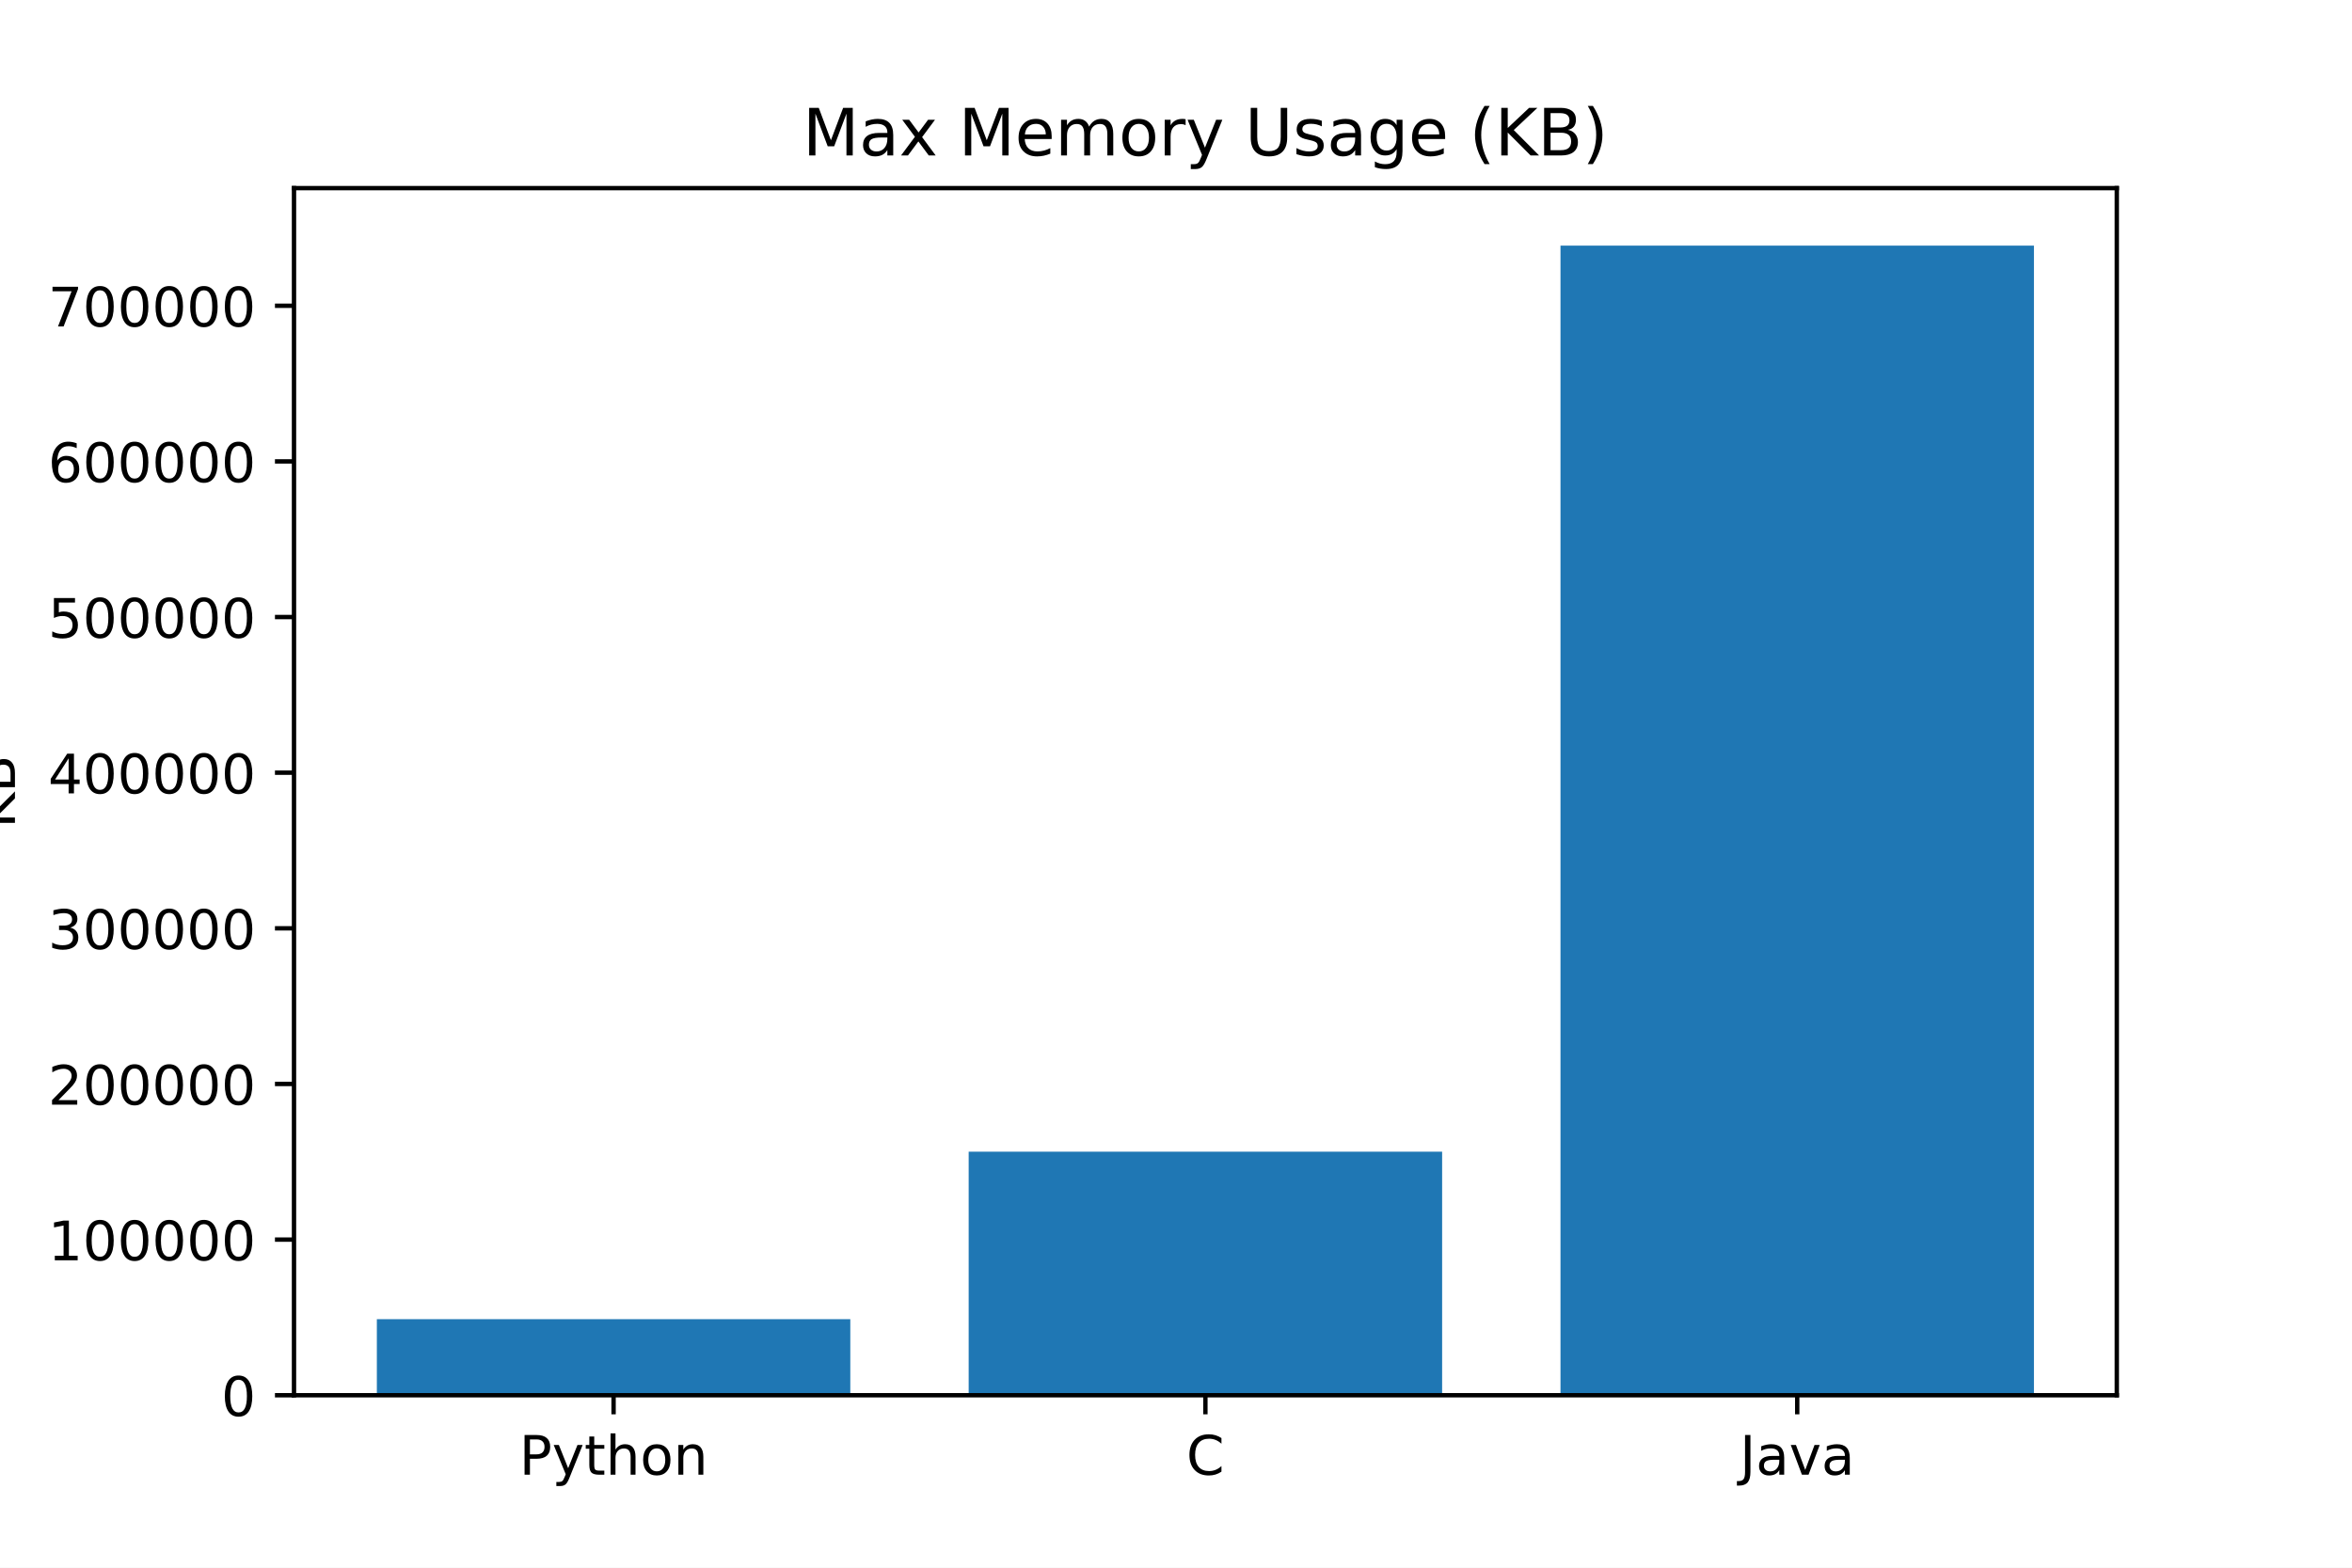
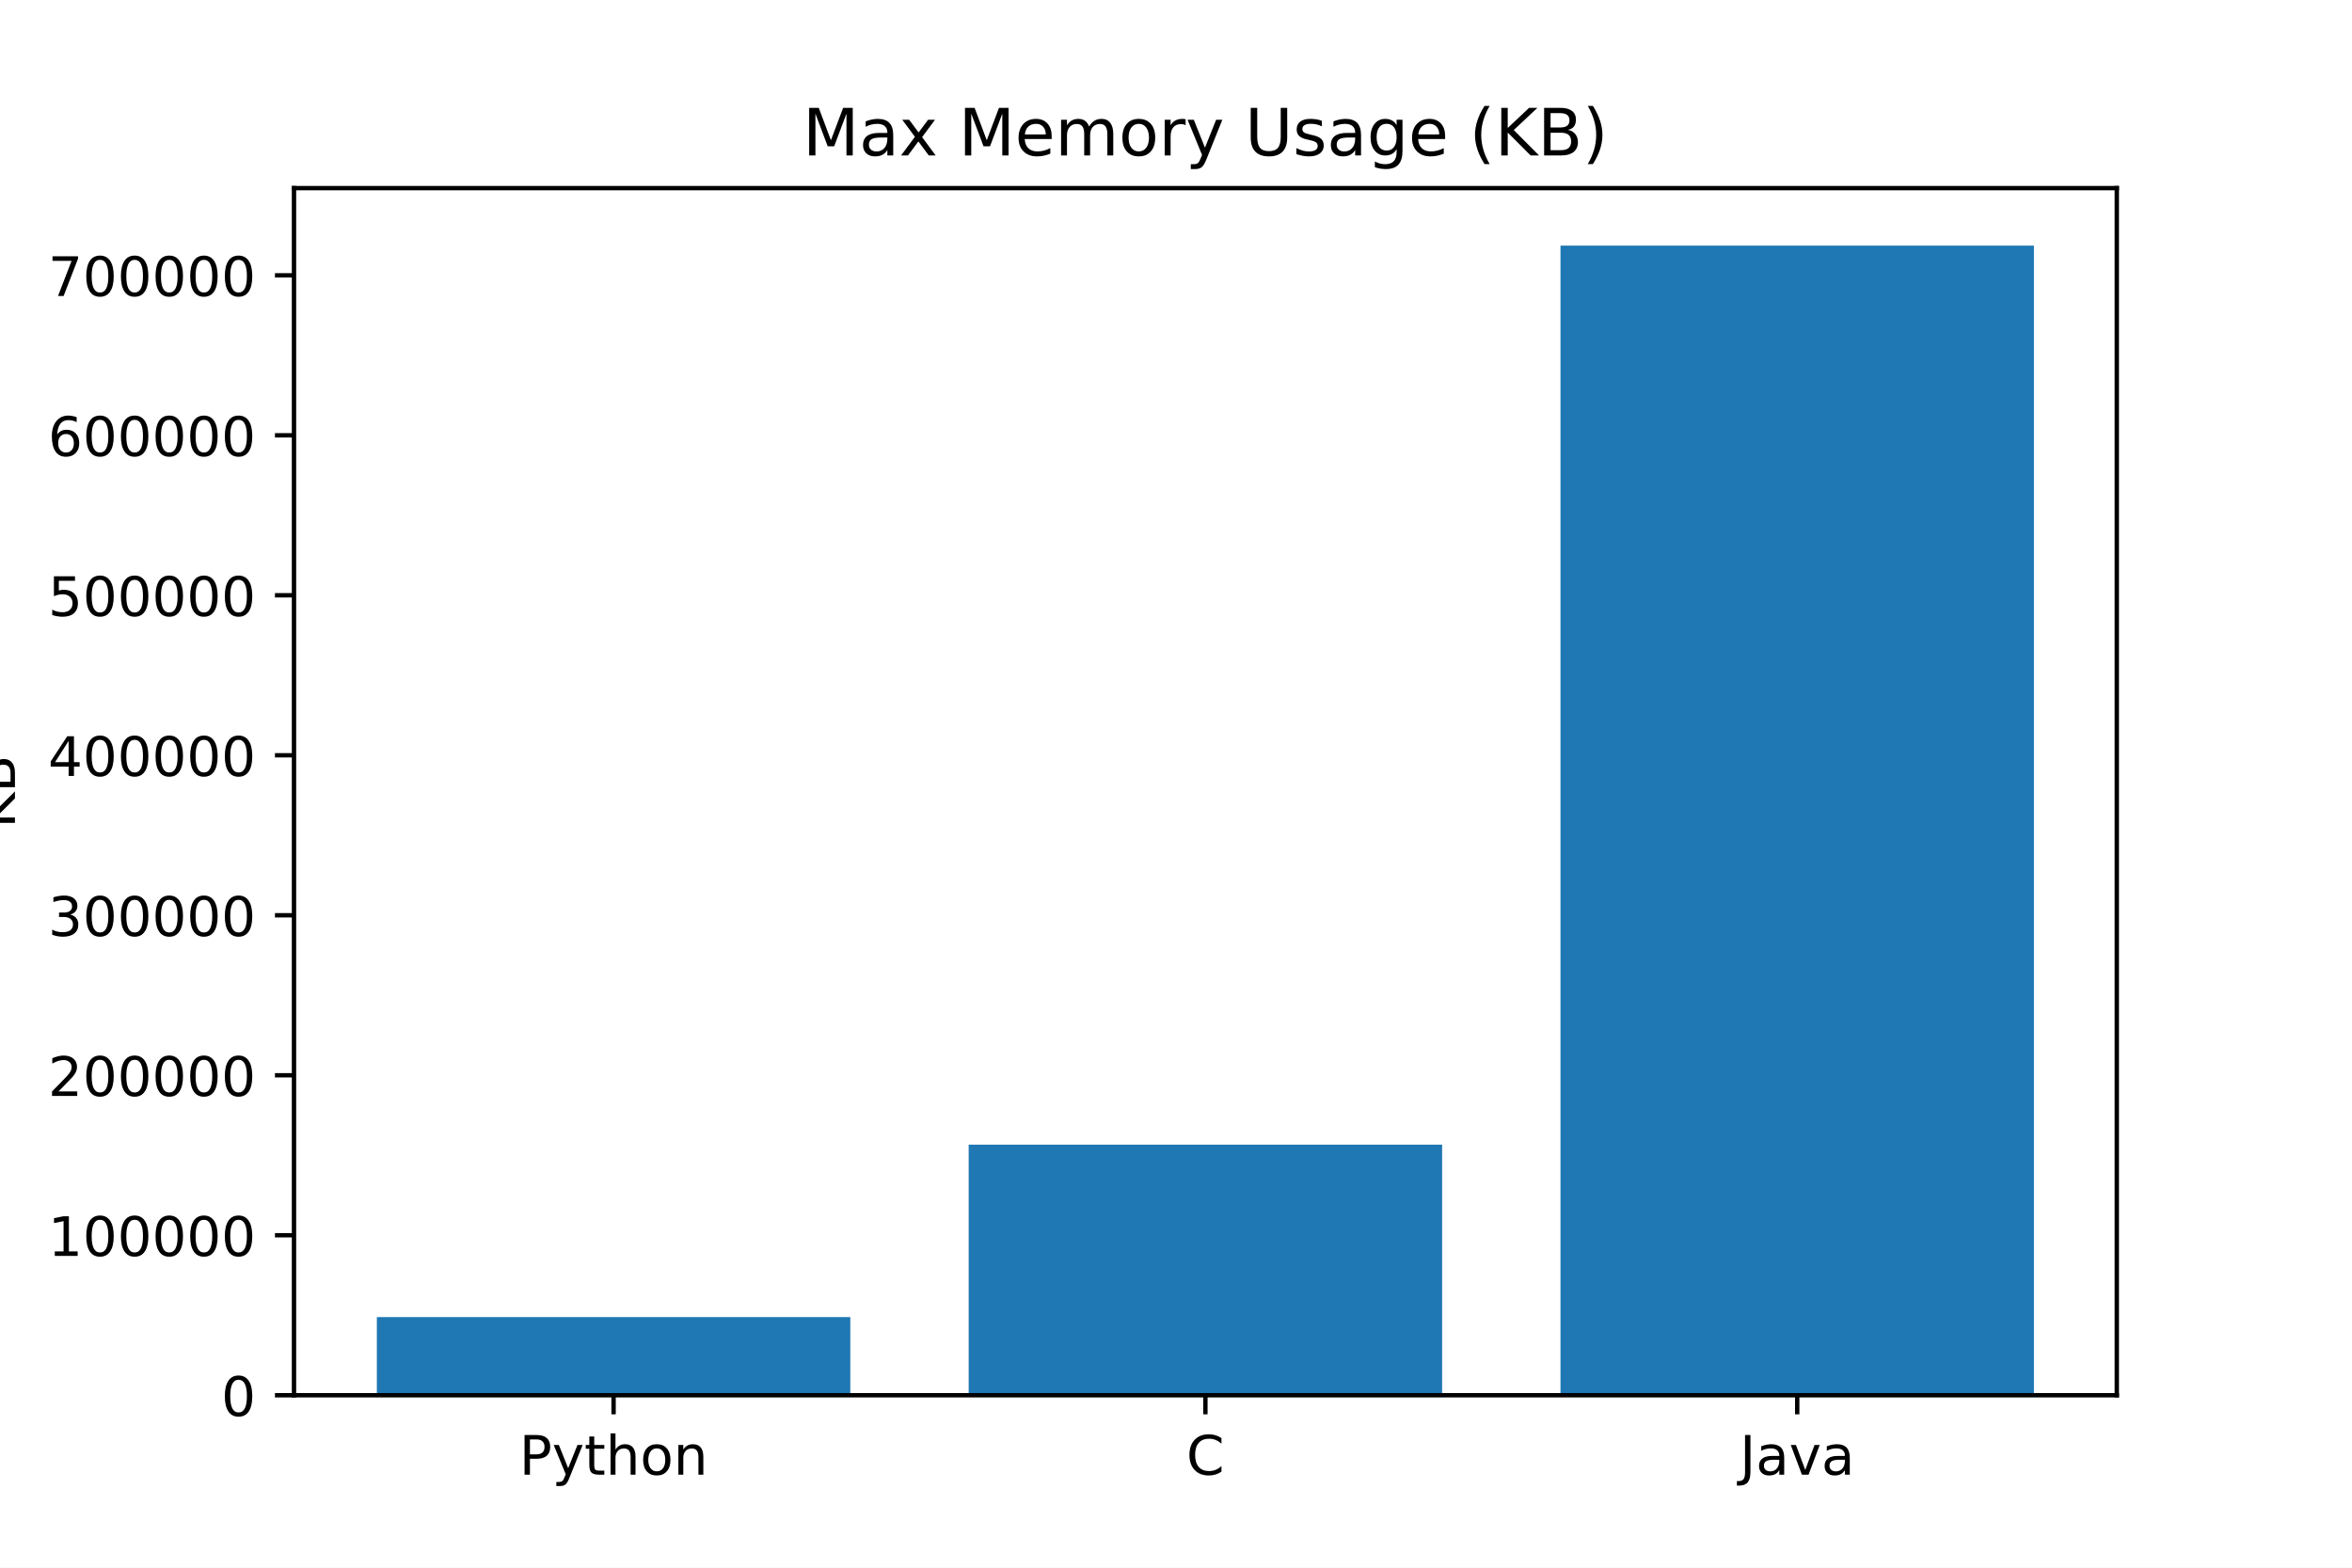
<svg xmlns="http://www.w3.org/2000/svg" xmlns:xlink="http://www.w3.org/1999/xlink" width="432pt" height="288pt" viewBox="0 0 432 288" version="1.1">
  <defs>
    <style type="text/css">*{stroke-linejoin: round; stroke-linecap: butt}</style>
  </defs>
  <g id="figure_1">
    <g id="patch_1">
      <path d="M 0 288  L 432 288  L 432 0  L 0 0  z " style="fill: #ffffff" />
    </g>
    <g id="axes_1">
      <g id="patch_2">
        <path d="M 54 256.32  L 388.8 256.32  L 388.8 34.56  L 54 34.56  z " style="fill: #ffffff" />
      </g>
      <g id="patch_3">
-         <path d="M 69.218 256.32  L 156.179 256.32  L 156.179 242.347  L 69.218 242.347  z " clip-path="url(#peadd9e08f0)" style="fill: #1f77b4" />
+         <path d="M 69.218 256.32  L 156.179 256.32  L 156.179 241.962  L 69.218 241.962  z " clip-path="url(#pc26f4bac02)" style="fill: #1f77b4" />
      </g>
      <g id="patch_4">
-         <path d="M 177.919 256.32  L 264.881 256.32  L 264.881 211.572  L 177.919 211.572  z " clip-path="url(#peadd9e08f0)" style="fill: #1f77b4" />
+         <path d="M 177.919 256.32  L 264.881 256.32  L 264.881 210.283  L 177.919 210.283  z " clip-path="url(#pc26f4bac02)" style="fill: #1f77b4" />
      </g>
      <g id="patch_5">
-         <path d="M 286.621 256.32  L 373.582 256.32  L 373.582 45.12  L 286.621 45.12  z " clip-path="url(#peadd9e08f0)" style="fill: #1f77b4" />
+         <path d="M 286.621 256.32  L 373.582 256.32  L 373.582 45.12  L 286.621 45.12  z " clip-path="url(#pc26f4bac02)" style="fill: #1f77b4" />
      </g>
      <g id="matplotlib.axis_1">
        <g id="xtick_1">
          <g id="line2d_1">
            <defs>
-               <path id="m6df57a36b3" d="M 0 0  L 0 3.5  " style="stroke: #000000; stroke-width: 0.8" />
+               <path id="m3b0a247ef5" d="M 0 0  L 0 3.5  " style="stroke: #000000; stroke-width: 0.8" />
            </defs>
            <g>
-               <use xlink:href="#m6df57a36b3" x="112.699" y="256.32" style="stroke: #000000; stroke-width: 0.8" />
+               <use xlink:href="#m3b0a247ef5" x="112.699" y="256.32" style="stroke: #000000; stroke-width: 0.8" />
            </g>
          </g>
          <g id="text_1">
            <g transform="translate(95.36745 270.9184) scale(0.1 -0.1)">
              <defs>
                <path id="DejaVuSans-50" d="M 1259 4147  L 1259 2394  L 2053 2394  Q 2494 2394 2734 2622  Q 2975 2850 2975 3272  Q 2975 3691 2734 3919  Q 2494 4147 2053 4147  L 1259 4147  z M 628 4666  L 2053 4666  Q 2838 4666 3239 4311  Q 3641 3956 3641 3272  Q 3641 2581 3239 2228  Q 2838 1875 2053 1875  L 1259 1875  L 1259 0  L 628 0  L 628 4666  z " transform="scale(0.015625)" />
                <path id="DejaVuSans-79" d="M 2059 -325  Q 1816 -950 1584 -1140  Q 1353 -1331 966 -1331  L 506 -1331  L 506 -850  L 844 -850  Q 1081 -850 1212 -737  Q 1344 -625 1503 -206  L 1606 56  L 191 3500  L 800 3500  L 1894 763  L 2988 3500  L 3597 3500  L 2059 -325  z " transform="scale(0.015625)" />
                <path id="DejaVuSans-74" d="M 1172 4494  L 1172 3500  L 2356 3500  L 2356 3053  L 1172 3053  L 1172 1153  Q 1172 725 1289 603  Q 1406 481 1766 481  L 2356 481  L 2356 0  L 1766 0  Q 1100 0 847 248  Q 594 497 594 1153  L 594 3053  L 172 3053  L 172 3500  L 594 3500  L 594 4494  L 1172 4494  z " transform="scale(0.015625)" />
                <path id="DejaVuSans-68" d="M 3513 2113  L 3513 0  L 2938 0  L 2938 2094  Q 2938 2591 2744 2837  Q 2550 3084 2163 3084  Q 1697 3084 1428 2787  Q 1159 2491 1159 1978  L 1159 0  L 581 0  L 581 4863  L 1159 4863  L 1159 2956  Q 1366 3272 1645 3428  Q 1925 3584 2291 3584  Q 2894 3584 3203 3211  Q 3513 2838 3513 2113  z " transform="scale(0.015625)" />
                <path id="DejaVuSans-6f" d="M 1959 3097  Q 1497 3097 1228 2736  Q 959 2375 959 1747  Q 959 1119 1226 758  Q 1494 397 1959 397  Q 2419 397 2687 759  Q 2956 1122 2956 1747  Q 2956 2369 2687 2733  Q 2419 3097 1959 3097  z M 1959 3584  Q 2709 3584 3137 3096  Q 3566 2609 3566 1747  Q 3566 888 3137 398  Q 2709 -91 1959 -91  Q 1206 -91 779 398  Q 353 888 353 1747  Q 353 2609 779 3096  Q 1206 3584 1959 3584  z " transform="scale(0.015625)" />
                <path id="DejaVuSans-6e" d="M 3513 2113  L 3513 0  L 2938 0  L 2938 2094  Q 2938 2591 2744 2837  Q 2550 3084 2163 3084  Q 1697 3084 1428 2787  Q 1159 2491 1159 1978  L 1159 0  L 581 0  L 581 3500  L 1159 3500  L 1159 2956  Q 1366 3272 1645 3428  Q 1925 3584 2291 3584  Q 2894 3584 3203 3211  Q 3513 2838 3513 2113  z " transform="scale(0.015625)" />
              </defs>
              <use xlink:href="#DejaVuSans-50" />
              <use xlink:href="#DejaVuSans-79" transform="translate(60.30273 0)" />
              <use xlink:href="#DejaVuSans-74" transform="translate(119.4824 0)" />
              <use xlink:href="#DejaVuSans-68" transform="translate(158.6914 0)" />
              <use xlink:href="#DejaVuSans-6f" transform="translate(222.0703 0)" />
              <use xlink:href="#DejaVuSans-6e" transform="translate(283.252 0)" />
            </g>
          </g>
        </g>
        <g id="xtick_2">
          <g id="line2d_2">
            <g>
-               <use xlink:href="#m6df57a36b3" x="221.4" y="256.32" style="stroke: #000000; stroke-width: 0.8" />
+               <use xlink:href="#m3b0a247ef5" x="221.4" y="256.32" style="stroke: #000000; stroke-width: 0.8" />
            </g>
          </g>
          <g id="text_2">
            <g transform="translate(217.9086 270.9184) scale(0.1 -0.1)">
              <defs>
                <path id="DejaVuSans-43" d="M 4122 4306  L 4122 3641  Q 3803 3938 3442 4084  Q 3081 4231 2675 4231  Q 1875 4231 1450 3742  Q 1025 3253 1025 2328  Q 1025 1406 1450 917  Q 1875 428 2675 428  Q 3081 428 3442 575  Q 3803 722 4122 1019  L 4122 359  Q 3791 134 3420 21  Q 3050 -91 2638 -91  Q 1578 -91 968 557  Q 359 1206 359 2328  Q 359 3453 968 4101  Q 1578 4750 2638 4750  Q 3056 4750 3426 4639  Q 3797 4528 4122 4306  z " transform="scale(0.015625)" />
              </defs>
              <use xlink:href="#DejaVuSans-43" />
            </g>
          </g>
        </g>
        <g id="xtick_3">
          <g id="line2d_3">
            <g>
-               <use xlink:href="#m6df57a36b3" x="330.101" y="256.32" style="stroke: #000000; stroke-width: 0.8" />
+               <use xlink:href="#m3b0a247ef5" x="330.101" y="256.32" style="stroke: #000000; stroke-width: 0.8" />
            </g>
          </g>
          <g id="text_3">
            <g transform="translate(319.5388 270.9184) scale(0.1 -0.1)">
              <defs>
                <path id="DejaVuSans-4a" d="M 628 4666  L 1259 4666  L 1259 325  Q 1259 -519 939 -900  Q 619 -1281 -91 -1281  L -331 -1281  L -331 -750  L -134 -750  Q 284 -750 456 -515  Q 628 -281 628 325  L 628 4666  z " transform="scale(0.015625)" />
                <path id="DejaVuSans-61" d="M 2194 1759  Q 1497 1759 1228 1600  Q 959 1441 959 1056  Q 959 750 1161 570  Q 1363 391 1709 391  Q 2188 391 2477 730  Q 2766 1069 2766 1631  L 2766 1759  L 2194 1759  z M 3341 1997  L 3341 0  L 2766 0  L 2766 531  Q 2569 213 2275 61  Q 1981 -91 1556 -91  Q 1019 -91 701 211  Q 384 513 384 1019  Q 384 1609 779 1909  Q 1175 2209 1959 2209  L 2766 2209  L 2766 2266  Q 2766 2663 2505 2880  Q 2244 3097 1772 3097  Q 1472 3097 1187 3025  Q 903 2953 641 2809  L 641 3341  Q 956 3463 1253 3523  Q 1550 3584 1831 3584  Q 2591 3584 2966 3190  Q 3341 2797 3341 1997  z " transform="scale(0.015625)" />
                <path id="DejaVuSans-76" d="M 191 3500  L 800 3500  L 1894 563  L 2988 3500  L 3597 3500  L 2284 0  L 1503 0  L 191 3500  z " transform="scale(0.015625)" />
              </defs>
              <use xlink:href="#DejaVuSans-4a" />
              <use xlink:href="#DejaVuSans-61" transform="translate(29.49219 0)" />
              <use xlink:href="#DejaVuSans-76" transform="translate(90.77148 0)" />
              <use xlink:href="#DejaVuSans-61" transform="translate(149.9512 0)" />
            </g>
          </g>
        </g>
      </g>
      <g id="matplotlib.axis_2">
        <g id="ytick_1">
          <g id="line2d_4">
            <defs>
-               <path id="m8c6a572928" d="M 0 0  L -3.5 0  " style="stroke: #000000; stroke-width: 0.8" />
+               <path id="md304ad187a" d="M 0 0  L -3.5 0  " style="stroke: #000000; stroke-width: 0.8" />
            </defs>
            <g>
-               <use xlink:href="#m8c6a572928" x="54" y="256.32" style="stroke: #000000; stroke-width: 0.8" />
+               <use xlink:href="#md304ad187a" x="54" y="256.32" style="stroke: #000000; stroke-width: 0.8" />
            </g>
          </g>
          <g id="text_4">
            <g transform="translate(40.6375 260.1192) scale(0.1 -0.1)">
              <defs>
                <path id="DejaVuSans-30" d="M 2034 4250  Q 1547 4250 1301 3770  Q 1056 3291 1056 2328  Q 1056 1369 1301 889  Q 1547 409 2034 409  Q 2525 409 2770 889  Q 3016 1369 3016 2328  Q 3016 3291 2770 3770  Q 2525 4250 2034 4250  z M 2034 4750  Q 2819 4750 3233 4129  Q 3647 3509 3647 2328  Q 3647 1150 3233 529  Q 2819 -91 2034 -91  Q 1250 -91 836 529  Q 422 1150 422 2328  Q 422 3509 836 4129  Q 1250 4750 2034 4750  z " transform="scale(0.015625)" />
              </defs>
              <use xlink:href="#DejaVuSans-30" />
            </g>
          </g>
        </g>
        <g id="ytick_2">
          <g id="line2d_5">
            <g>
-               <use xlink:href="#m8c6a572928" x="54" y="227.727" style="stroke: #000000; stroke-width: 0.8" />
+               <use xlink:href="#md304ad187a" x="54" y="226.928" style="stroke: #000000; stroke-width: 0.8" />
            </g>
          </g>
          <g id="text_5">
-             <g transform="translate(8.825 231.5264) scale(0.1 -0.1)">
+             <g transform="translate(8.825 230.7276) scale(0.1 -0.1)">
              <defs>
                <path id="DejaVuSans-31" d="M 794 531  L 1825 531  L 1825 4091  L 703 3866  L 703 4441  L 1819 4666  L 2450 4666  L 2450 531  L 3481 531  L 3481 0  L 794 0  L 794 531  z " transform="scale(0.015625)" />
              </defs>
              <use xlink:href="#DejaVuSans-31" />
              <use xlink:href="#DejaVuSans-30" transform="translate(63.62305 0)" />
              <use xlink:href="#DejaVuSans-30" transform="translate(127.2461 0)" />
              <use xlink:href="#DejaVuSans-30" transform="translate(190.8691 0)" />
              <use xlink:href="#DejaVuSans-30" transform="translate(254.4922 0)" />
              <use xlink:href="#DejaVuSans-30" transform="translate(318.1152 0)" />
            </g>
          </g>
        </g>
        <g id="ytick_3">
          <g id="line2d_6">
            <g>
-               <use xlink:href="#m8c6a572928" x="54" y="199.134" style="stroke: #000000; stroke-width: 0.8" />
+               <use xlink:href="#md304ad187a" x="54" y="197.537" style="stroke: #000000; stroke-width: 0.8" />
            </g>
          </g>
          <g id="text_6">
-             <g transform="translate(8.825 202.9337) scale(0.1 -0.1)">
+             <g transform="translate(8.825 201.336) scale(0.1 -0.1)">
              <defs>
                <path id="DejaVuSans-32" d="M 1228 531  L 3431 531  L 3431 0  L 469 0  L 469 531  Q 828 903 1448 1529  Q 2069 2156 2228 2338  Q 2531 2678 2651 2914  Q 2772 3150 2772 3378  Q 2772 3750 2511 3984  Q 2250 4219 1831 4219  Q 1534 4219 1204 4116  Q 875 4013 500 3803  L 500 4441  Q 881 4594 1212 4672  Q 1544 4750 1819 4750  Q 2544 4750 2975 4387  Q 3406 4025 3406 3419  Q 3406 3131 3298 2873  Q 3191 2616 2906 2266  Q 2828 2175 2409 1742  Q 1991 1309 1228 531  z " transform="scale(0.015625)" />
              </defs>
              <use xlink:href="#DejaVuSans-32" />
              <use xlink:href="#DejaVuSans-30" transform="translate(63.62305 0)" />
              <use xlink:href="#DejaVuSans-30" transform="translate(127.2461 0)" />
              <use xlink:href="#DejaVuSans-30" transform="translate(190.8691 0)" />
              <use xlink:href="#DejaVuSans-30" transform="translate(254.4922 0)" />
              <use xlink:href="#DejaVuSans-30" transform="translate(318.1152 0)" />
            </g>
          </g>
        </g>
        <g id="ytick_4">
          <g id="line2d_7">
            <g>
-               <use xlink:href="#m8c6a572928" x="54" y="170.542" style="stroke: #000000; stroke-width: 0.8" />
+               <use xlink:href="#md304ad187a" x="54" y="168.145" style="stroke: #000000; stroke-width: 0.8" />
            </g>
          </g>
          <g id="text_7">
-             <g transform="translate(8.825 174.3409) scale(0.1 -0.1)">
+             <g transform="translate(8.825 171.9443) scale(0.1 -0.1)">
              <defs>
                <path id="DejaVuSans-33" d="M 2597 2516  Q 3050 2419 3304 2112  Q 3559 1806 3559 1356  Q 3559 666 3084 287  Q 2609 -91 1734 -91  Q 1441 -91 1130 -33  Q 819 25 488 141  L 488 750  Q 750 597 1062 519  Q 1375 441 1716 441  Q 2309 441 2620 675  Q 2931 909 2931 1356  Q 2931 1769 2642 2001  Q 2353 2234 1838 2234  L 1294 2234  L 1294 2753  L 1863 2753  Q 2328 2753 2575 2939  Q 2822 3125 2822 3475  Q 2822 3834 2567 4026  Q 2313 4219 1838 4219  Q 1578 4219 1281 4162  Q 984 4106 628 3988  L 628 4550  Q 988 4650 1302 4700  Q 1616 4750 1894 4750  Q 2613 4750 3031 4423  Q 3450 4097 3450 3541  Q 3450 3153 3228 2886  Q 3006 2619 2597 2516  z " transform="scale(0.015625)" />
              </defs>
              <use xlink:href="#DejaVuSans-33" />
              <use xlink:href="#DejaVuSans-30" transform="translate(63.62305 0)" />
              <use xlink:href="#DejaVuSans-30" transform="translate(127.2461 0)" />
              <use xlink:href="#DejaVuSans-30" transform="translate(190.8691 0)" />
              <use xlink:href="#DejaVuSans-30" transform="translate(254.4922 0)" />
              <use xlink:href="#DejaVuSans-30" transform="translate(318.1152 0)" />
            </g>
          </g>
        </g>
        <g id="ytick_5">
          <g id="line2d_8">
            <g>
-               <use xlink:href="#m8c6a572928" x="54" y="141.949" style="stroke: #000000; stroke-width: 0.8" />
+               <use xlink:href="#md304ad187a" x="54" y="138.753" style="stroke: #000000; stroke-width: 0.8" />
            </g>
          </g>
          <g id="text_8">
-             <g transform="translate(8.825 145.7481) scale(0.1 -0.1)">
+             <g transform="translate(8.825 142.5527) scale(0.1 -0.1)">
              <defs>
                <path id="DejaVuSans-34" d="M 2419 4116  L 825 1625  L 2419 1625  L 2419 4116  z M 2253 4666  L 3047 4666  L 3047 1625  L 3713 1625  L 3713 1100  L 3047 1100  L 3047 0  L 2419 0  L 2419 1100  L 313 1100  L 313 1709  L 2253 4666  z " transform="scale(0.015625)" />
              </defs>
              <use xlink:href="#DejaVuSans-34" />
              <use xlink:href="#DejaVuSans-30" transform="translate(63.62305 0)" />
              <use xlink:href="#DejaVuSans-30" transform="translate(127.2461 0)" />
              <use xlink:href="#DejaVuSans-30" transform="translate(190.8691 0)" />
              <use xlink:href="#DejaVuSans-30" transform="translate(254.4922 0)" />
              <use xlink:href="#DejaVuSans-30" transform="translate(318.1152 0)" />
            </g>
          </g>
        </g>
        <g id="ytick_6">
          <g id="line2d_9">
            <g>
-               <use xlink:href="#m8c6a572928" x="54" y="113.356" style="stroke: #000000; stroke-width: 0.8" />
+               <use xlink:href="#md304ad187a" x="54" y="109.362" style="stroke: #000000; stroke-width: 0.8" />
            </g>
          </g>
          <g id="text_9">
-             <g transform="translate(8.825 117.1553) scale(0.1 -0.1)">
+             <g transform="translate(8.825 113.1611) scale(0.1 -0.1)">
              <defs>
                <path id="DejaVuSans-35" d="M 691 4666  L 3169 4666  L 3169 4134  L 1269 4134  L 1269 2991  Q 1406 3038 1543 3061  Q 1681 3084 1819 3084  Q 2600 3084 3056 2656  Q 3513 2228 3513 1497  Q 3513 744 3044 326  Q 2575 -91 1722 -91  Q 1428 -91 1123 -41  Q 819 9 494 109  L 494 744  Q 775 591 1075 516  Q 1375 441 1709 441  Q 2250 441 2565 725  Q 2881 1009 2881 1497  Q 2881 1984 2565 2268  Q 2250 2553 1709 2553  Q 1456 2553 1204 2497  Q 953 2441 691 2322  L 691 4666  z " transform="scale(0.015625)" />
              </defs>
              <use xlink:href="#DejaVuSans-35" />
              <use xlink:href="#DejaVuSans-30" transform="translate(63.62305 0)" />
              <use xlink:href="#DejaVuSans-30" transform="translate(127.2461 0)" />
              <use xlink:href="#DejaVuSans-30" transform="translate(190.8691 0)" />
              <use xlink:href="#DejaVuSans-30" transform="translate(254.4922 0)" />
              <use xlink:href="#DejaVuSans-30" transform="translate(318.1152 0)" />
            </g>
          </g>
        </g>
        <g id="ytick_7">
          <g id="line2d_10">
            <g>
-               <use xlink:href="#m8c6a572928" x="54" y="84.763" style="stroke: #000000; stroke-width: 0.8" />
+               <use xlink:href="#md304ad187a" x="54" y="79.97" style="stroke: #000000; stroke-width: 0.8" />
            </g>
          </g>
          <g id="text_10">
-             <g transform="translate(8.825 88.56254) scale(0.1 -0.1)">
+             <g transform="translate(8.825 83.76946) scale(0.1 -0.1)">
              <defs>
                <path id="DejaVuSans-36" d="M 2113 2584  Q 1688 2584 1439 2293  Q 1191 2003 1191 1497  Q 1191 994 1439 701  Q 1688 409 2113 409  Q 2538 409 2786 701  Q 3034 994 3034 1497  Q 3034 2003 2786 2293  Q 2538 2584 2113 2584  z M 3366 4563  L 3366 3988  Q 3128 4100 2886 4159  Q 2644 4219 2406 4219  Q 1781 4219 1451 3797  Q 1122 3375 1075 2522  Q 1259 2794 1537 2939  Q 1816 3084 2150 3084  Q 2853 3084 3261 2657  Q 3669 2231 3669 1497  Q 3669 778 3244 343  Q 2819 -91 2113 -91  Q 1303 -91 875 529  Q 447 1150 447 2328  Q 447 3434 972 4092  Q 1497 4750 2381 4750  Q 2619 4750 2861 4703  Q 3103 4656 3366 4563  z " transform="scale(0.015625)" />
              </defs>
              <use xlink:href="#DejaVuSans-36" />
              <use xlink:href="#DejaVuSans-30" transform="translate(63.62305 0)" />
              <use xlink:href="#DejaVuSans-30" transform="translate(127.2461 0)" />
              <use xlink:href="#DejaVuSans-30" transform="translate(190.8691 0)" />
              <use xlink:href="#DejaVuSans-30" transform="translate(254.4922 0)" />
              <use xlink:href="#DejaVuSans-30" transform="translate(318.1152 0)" />
            </g>
          </g>
        </g>
        <g id="ytick_8">
          <g id="line2d_11">
            <g>
-               <use xlink:href="#m8c6a572928" x="54" y="56.171" style="stroke: #000000; stroke-width: 0.8" />
+               <use xlink:href="#md304ad187a" x="54" y="50.579" style="stroke: #000000; stroke-width: 0.8" />
            </g>
          </g>
          <g id="text_11">
-             <g transform="translate(8.825 59.96976) scale(0.1 -0.1)">
+             <g transform="translate(8.825 54.37783) scale(0.1 -0.1)">
              <defs>
                <path id="DejaVuSans-37" d="M 525 4666  L 3525 4666  L 3525 4397  L 1831 0  L 1172 0  L 2766 4134  L 525 4134  L 525 4666  z " transform="scale(0.015625)" />
              </defs>
              <use xlink:href="#DejaVuSans-37" />
              <use xlink:href="#DejaVuSans-30" transform="translate(63.62305 0)" />
              <use xlink:href="#DejaVuSans-30" transform="translate(127.2461 0)" />
              <use xlink:href="#DejaVuSans-30" transform="translate(190.8691 0)" />
              <use xlink:href="#DejaVuSans-30" transform="translate(254.4922 0)" />
              <use xlink:href="#DejaVuSans-30" transform="translate(318.1152 0)" />
            </g>
          </g>
        </g>
        <g id="text_12">
          <g transform="translate(2.745312 152.1494) rotate(-90) scale(0.1 -0.1)">
            <defs>
              <path id="DejaVuSans-4b" d="M 628 4666  L 1259 4666  L 1259 2694  L 3353 4666  L 4166 4666  L 1850 2491  L 4331 0  L 3500 0  L 1259 2247  L 1259 0  L 628 0  L 628 4666  z " transform="scale(0.015625)" />
              <path id="DejaVuSans-42" d="M 1259 2228  L 1259 519  L 2272 519  Q 2781 519 3026 730  Q 3272 941 3272 1375  Q 3272 1813 3026 2020  Q 2781 2228 2272 2228  L 1259 2228  z M 1259 4147  L 1259 2741  L 2194 2741  Q 2656 2741 2882 2914  Q 3109 3088 3109 3444  Q 3109 3797 2882 3972  Q 2656 4147 2194 4147  L 1259 4147  z M 628 4666  L 2241 4666  Q 2963 4666 3353 4366  Q 3744 4066 3744 3513  Q 3744 3084 3544 2831  Q 3344 2578 2956 2516  Q 3422 2416 3680 2098  Q 3938 1781 3938 1306  Q 3938 681 3513 340  Q 3088 0 2303 0  L 628 0  L 628 4666  z " transform="scale(0.015625)" />
            </defs>
            <use xlink:href="#DejaVuSans-4b" />
            <use xlink:href="#DejaVuSans-42" transform="translate(65.57617 0)" />
          </g>
        </g>
      </g>
      <g id="patch_6">
        <path d="M 54 256.32  L 54 34.56  " style="fill: none; stroke: #000000; stroke-width: 0.8; stroke-linejoin: miter; stroke-linecap: square" />
      </g>
      <g id="patch_7">
        <path d="M 388.8 256.32  L 388.8 34.56  " style="fill: none; stroke: #000000; stroke-width: 0.8; stroke-linejoin: miter; stroke-linecap: square" />
      </g>
      <g id="patch_8">
        <path d="M 54 256.32  L 388.8 256.32  " style="fill: none; stroke: #000000; stroke-width: 0.8; stroke-linejoin: miter; stroke-linecap: square" />
      </g>
      <g id="patch_9">
        <path d="M 54 34.56  L 388.8 34.56  " style="fill: none; stroke: #000000; stroke-width: 0.8; stroke-linejoin: miter; stroke-linecap: square" />
      </g>
      <g id="text_13">
        <g transform="translate(147.4444 28.56) scale(0.12 -0.12)">
          <defs>
            <path id="DejaVuSans-4d" d="M 628 4666  L 1569 4666  L 2759 1491  L 3956 4666  L 4897 4666  L 4897 0  L 4281 0  L 4281 4097  L 3078 897  L 2444 897  L 1241 4097  L 1241 0  L 628 0  L 628 4666  z " transform="scale(0.015625)" />
            <path id="DejaVuSans-78" d="M 3513 3500  L 2247 1797  L 3578 0  L 2900 0  L 1881 1375  L 863 0  L 184 0  L 1544 1831  L 300 3500  L 978 3500  L 1906 2253  L 2834 3500  L 3513 3500  z " transform="scale(0.015625)" />
            <path id="DejaVuSans-20" transform="scale(0.015625)" />
            <path id="DejaVuSans-65" d="M 3597 1894  L 3597 1613  L 953 1613  Q 991 1019 1311 708  Q 1631 397 2203 397  Q 2534 397 2845 478  Q 3156 559 3463 722  L 3463 178  Q 3153 47 2828 -22  Q 2503 -91 2169 -91  Q 1331 -91 842 396  Q 353 884 353 1716  Q 353 2575 817 3079  Q 1281 3584 2069 3584  Q 2775 3584 3186 3129  Q 3597 2675 3597 1894  z M 3022 2063  Q 3016 2534 2758 2815  Q 2500 3097 2075 3097  Q 1594 3097 1305 2825  Q 1016 2553 972 2059  L 3022 2063  z " transform="scale(0.015625)" />
            <path id="DejaVuSans-6d" d="M 3328 2828  Q 3544 3216 3844 3400  Q 4144 3584 4550 3584  Q 5097 3584 5394 3201  Q 5691 2819 5691 2113  L 5691 0  L 5113 0  L 5113 2094  Q 5113 2597 4934 2840  Q 4756 3084 4391 3084  Q 3944 3084 3684 2787  Q 3425 2491 3425 1978  L 3425 0  L 2847 0  L 2847 2094  Q 2847 2600 2669 2842  Q 2491 3084 2119 3084  Q 1678 3084 1418 2786  Q 1159 2488 1159 1978  L 1159 0  L 581 0  L 581 3500  L 1159 3500  L 1159 2956  Q 1356 3278 1631 3431  Q 1906 3584 2284 3584  Q 2666 3584 2933 3390  Q 3200 3197 3328 2828  z " transform="scale(0.015625)" />
            <path id="DejaVuSans-72" d="M 2631 2963  Q 2534 3019 2420 3045  Q 2306 3072 2169 3072  Q 1681 3072 1420 2755  Q 1159 2438 1159 1844  L 1159 0  L 581 0  L 581 3500  L 1159 3500  L 1159 2956  Q 1341 3275 1631 3429  Q 1922 3584 2338 3584  Q 2397 3584 2469 3576  Q 2541 3569 2628 3553  L 2631 2963  z " transform="scale(0.015625)" />
            <path id="DejaVuSans-55" d="M 556 4666  L 1191 4666  L 1191 1831  Q 1191 1081 1462 751  Q 1734 422 2344 422  Q 2950 422 3222 751  Q 3494 1081 3494 1831  L 3494 4666  L 4128 4666  L 4128 1753  Q 4128 841 3676 375  Q 3225 -91 2344 -91  Q 1459 -91 1007 375  Q 556 841 556 1753  L 556 4666  z " transform="scale(0.015625)" />
            <path id="DejaVuSans-73" d="M 2834 3397  L 2834 2853  Q 2591 2978 2328 3040  Q 2066 3103 1784 3103  Q 1356 3103 1142 2972  Q 928 2841 928 2578  Q 928 2378 1081 2264  Q 1234 2150 1697 2047  L 1894 2003  Q 2506 1872 2764 1633  Q 3022 1394 3022 966  Q 3022 478 2636 193  Q 2250 -91 1575 -91  Q 1294 -91 989 -36  Q 684 19 347 128  L 347 722  Q 666 556 975 473  Q 1284 391 1588 391  Q 1994 391 2212 530  Q 2431 669 2431 922  Q 2431 1156 2273 1281  Q 2116 1406 1581 1522  L 1381 1569  Q 847 1681 609 1914  Q 372 2147 372 2553  Q 372 3047 722 3315  Q 1072 3584 1716 3584  Q 2034 3584 2315 3537  Q 2597 3491 2834 3397  z " transform="scale(0.015625)" />
            <path id="DejaVuSans-67" d="M 2906 1791  Q 2906 2416 2648 2759  Q 2391 3103 1925 3103  Q 1463 3103 1205 2759  Q 947 2416 947 1791  Q 947 1169 1205 825  Q 1463 481 1925 481  Q 2391 481 2648 825  Q 2906 1169 2906 1791  z M 3481 434  Q 3481 -459 3084 -895  Q 2688 -1331 1869 -1331  Q 1566 -1331 1297 -1286  Q 1028 -1241 775 -1147  L 775 -588  Q 1028 -725 1275 -790  Q 1522 -856 1778 -856  Q 2344 -856 2625 -561  Q 2906 -266 2906 331  L 2906 616  Q 2728 306 2450 153  Q 2172 0 1784 0  Q 1141 0 747 490  Q 353 981 353 1791  Q 353 2603 747 3093  Q 1141 3584 1784 3584  Q 2172 3584 2450 3431  Q 2728 3278 2906 2969  L 2906 3500  L 3481 3500  L 3481 434  z " transform="scale(0.015625)" />
            <path id="DejaVuSans-28" d="M 1984 4856  Q 1566 4138 1362 3434  Q 1159 2731 1159 2009  Q 1159 1288 1364 580  Q 1569 -128 1984 -844  L 1484 -844  Q 1016 -109 783 600  Q 550 1309 550 2009  Q 550 2706 781 3412  Q 1013 4119 1484 4856  L 1984 4856  z " transform="scale(0.015625)" />
            <path id="DejaVuSans-29" d="M 513 4856  L 1013 4856  Q 1481 4119 1714 3412  Q 1947 2706 1947 2009  Q 1947 1309 1714 600  Q 1481 -109 1013 -844  L 513 -844  Q 928 -128 1133 580  Q 1338 1288 1338 2009  Q 1338 2731 1133 3434  Q 928 4138 513 4856  z " transform="scale(0.015625)" />
          </defs>
          <use xlink:href="#DejaVuSans-4d" />
          <use xlink:href="#DejaVuSans-61" transform="translate(86.2793 0)" />
          <use xlink:href="#DejaVuSans-78" transform="translate(147.5586 0)" />
          <use xlink:href="#DejaVuSans-20" transform="translate(206.7383 0)" />
          <use xlink:href="#DejaVuSans-4d" transform="translate(238.5254 0)" />
          <use xlink:href="#DejaVuSans-65" transform="translate(324.8047 0)" />
          <use xlink:href="#DejaVuSans-6d" transform="translate(386.3281 0)" />
          <use xlink:href="#DejaVuSans-6f" transform="translate(483.7402 0)" />
          <use xlink:href="#DejaVuSans-72" transform="translate(544.9219 0)" />
          <use xlink:href="#DejaVuSans-79" transform="translate(586.0352 0)" />
          <use xlink:href="#DejaVuSans-20" transform="translate(645.2148 0)" />
          <use xlink:href="#DejaVuSans-55" transform="translate(677.002 0)" />
          <use xlink:href="#DejaVuSans-73" transform="translate(750.1953 0)" />
          <use xlink:href="#DejaVuSans-61" transform="translate(802.2949 0)" />
          <use xlink:href="#DejaVuSans-67" transform="translate(863.5742 0)" />
          <use xlink:href="#DejaVuSans-65" transform="translate(927.0508 0)" />
          <use xlink:href="#DejaVuSans-20" transform="translate(988.5742 0)" />
          <use xlink:href="#DejaVuSans-28" transform="translate(1020.361 0)" />
          <use xlink:href="#DejaVuSans-4b" transform="translate(1059.375 0)" />
          <use xlink:href="#DejaVuSans-42" transform="translate(1124.951 0)" />
          <use xlink:href="#DejaVuSans-29" transform="translate(1193.555 0)" />
        </g>
      </g>
    </g>
  </g>
  <defs>
-     <clipPath id="peadd9e08f0">
+     <clipPath id="pc26f4bac02">
      <rect x="54" y="34.56" width="334.8" height="221.76" />
    </clipPath>
  </defs>
</svg>
